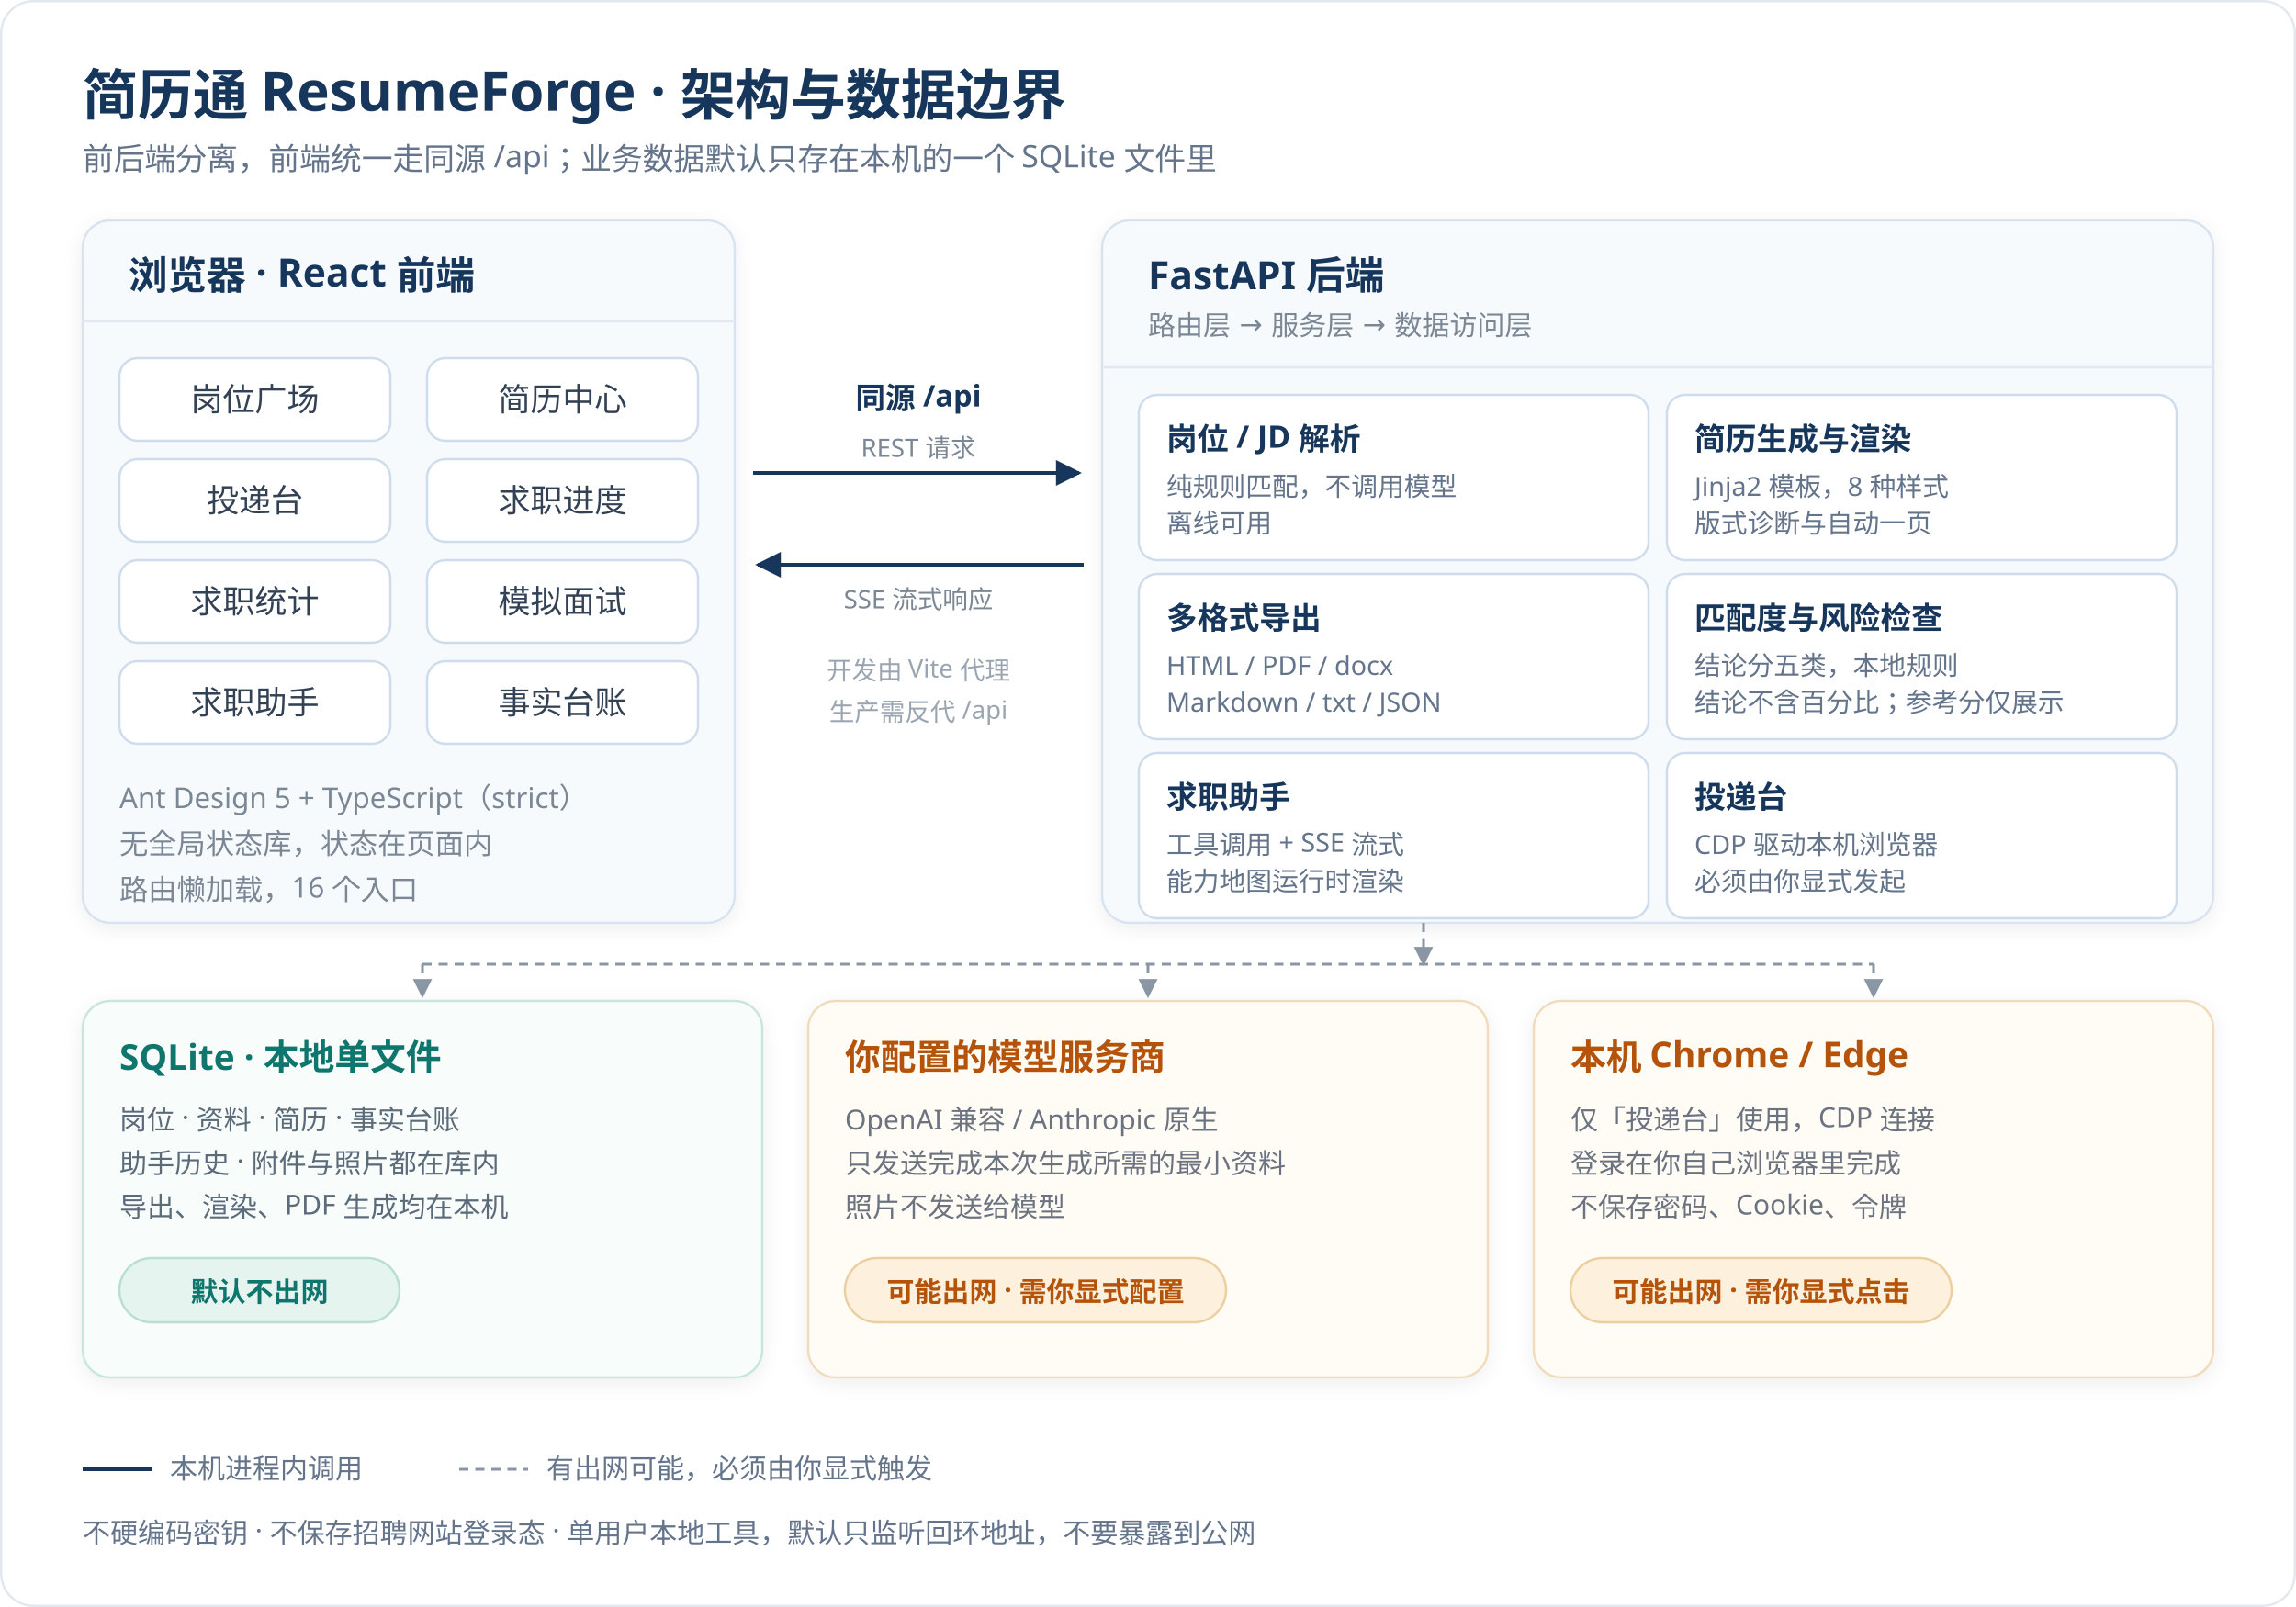
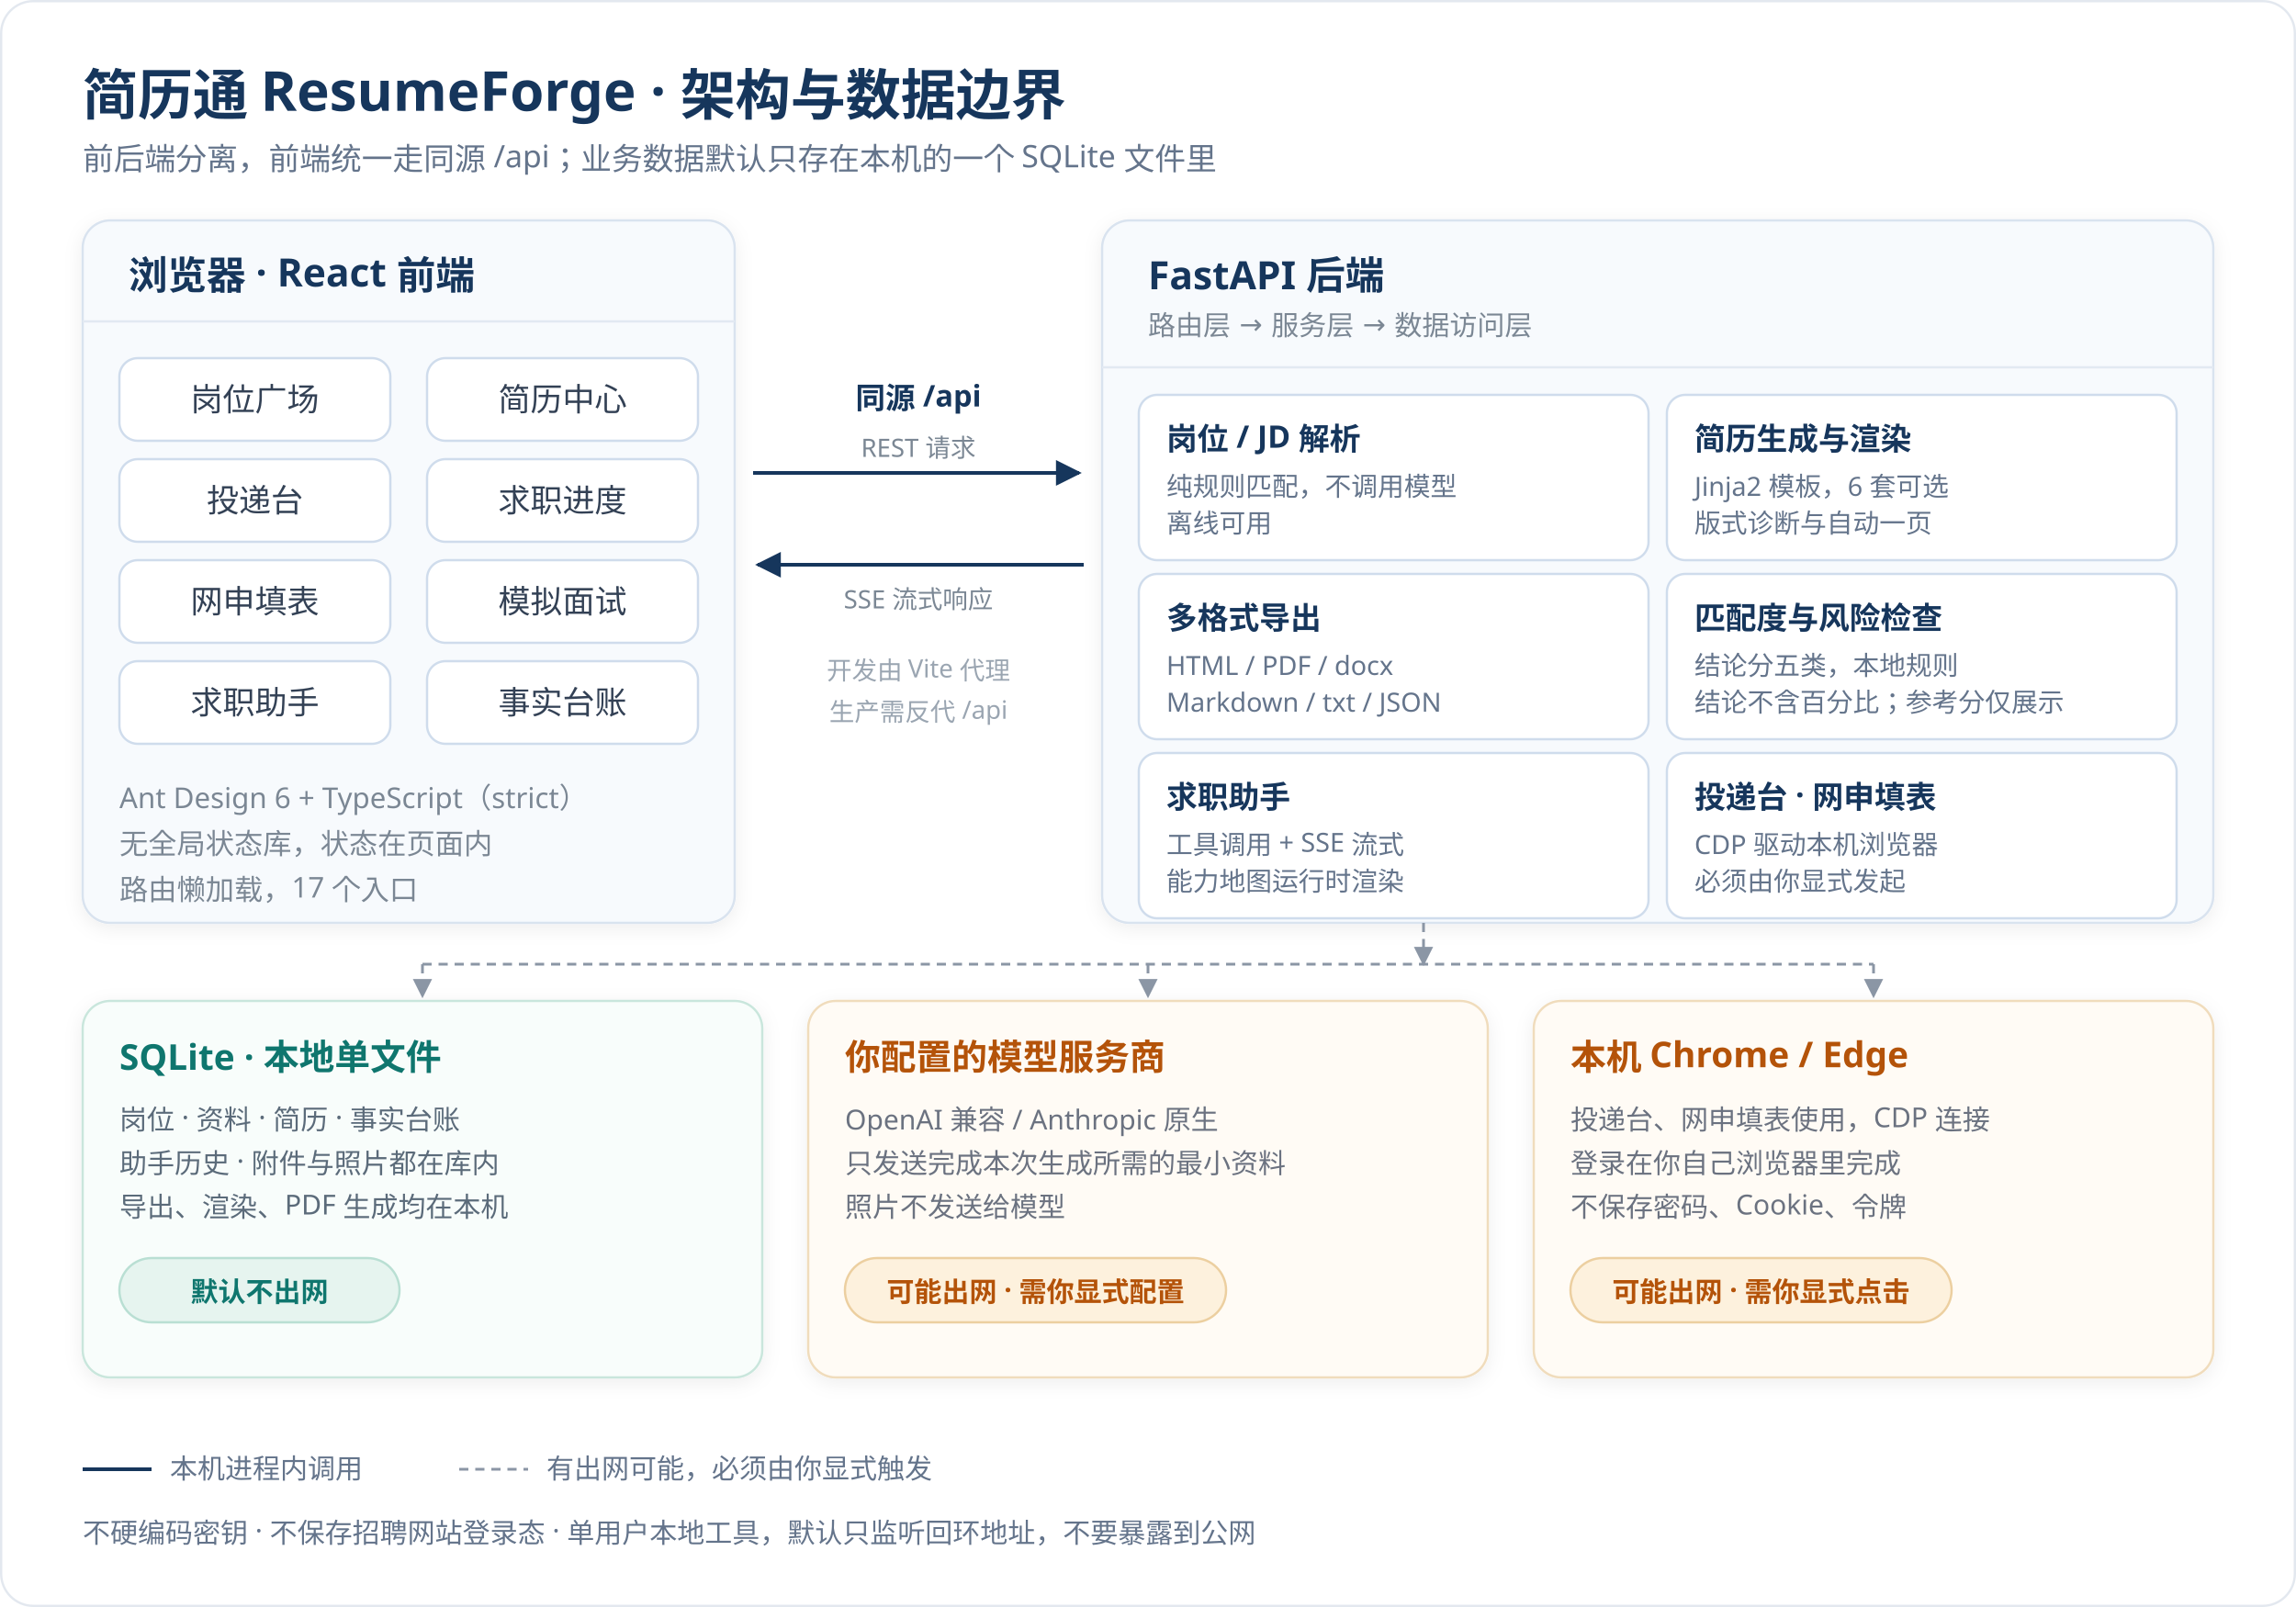
<svg xmlns="http://www.w3.org/2000/svg" width="1000" height="700" viewBox="0 0 1000 700" role="img" aria-label="简历通 ResumeForge 架构与数据边界示意图">
  <defs>
    <marker id="arrow" viewBox="0 0 10 10" refX="9" refY="5" markerWidth="7" markerHeight="7" orient="auto-start-reverse">
      <path d="M 0 0 L 10 5 L 0 10 z" fill="#16365c" />
    </marker>
    <marker id="arrowMuted" viewBox="0 0 10 10" refX="9" refY="5" markerWidth="7" markerHeight="7" orient="auto-start-reverse">
      <path d="M 0 0 L 10 5 L 0 10 z" fill="#8b96a5" />
    </marker>
    <filter id="soft" x="-8%" y="-8%" width="116%" height="124%">
      <feDropShadow dx="0" dy="2" stdDeviation="4" flood-color="#0f172a" flood-opacity="0.07" />
    </filter>
    <style>
      .t { font-family: "Microsoft YaHei", "PingFang SC", "Hiragino Sans GB", "Noto Sans SC", sans-serif; }
    </style>
  </defs>
  <rect x="0" y="0" width="1000" height="700" fill="#ffffff" />
  <rect x="0.5" y="0.5" width="999" height="699" rx="14" fill="none" stroke="#e3e8ef" />
  <text class="t" x="36" y="50" font-size="24" font-weight="700" fill="#16365c">简历通 ResumeForge · 架构与数据边界</text>
  <text class="t" x="36" y="74" font-size="13.5" fill="#64748b">前后端分离，前端统一走同源 /api；业务数据默认只存在本机的一个 SQLite 文件里</text>
  <rect x="36" y="96" width="284" height="306" rx="12" fill="#f7fafd" stroke="#d9e3ef" filter="url(#soft)" />
  <text class="t" x="56" y="126" font-size="17" font-weight="700" fill="#16365c">浏览器 · React 前端</text>
  <line x1="36" y1="140" x2="320" y2="140" stroke="#e2e9f2" />
  <g class="t" font-size="14" fill="#334155">
    <rect x="52" y="156" width="118" height="36" rx="8" fill="#ffffff" stroke="#cfdcec" />
    <text x="111" y="179" text-anchor="middle">岗位广场</text>
    <rect x="186" y="156" width="118" height="36" rx="8" fill="#ffffff" stroke="#cfdcec" />
    <text x="245" y="179" text-anchor="middle">简历中心</text>
    <rect x="52" y="200" width="118" height="36" rx="8" fill="#ffffff" stroke="#cfdcec" />
    <text x="111" y="223" text-anchor="middle">投递台</text>
    <rect x="186" y="200" width="118" height="36" rx="8" fill="#ffffff" stroke="#cfdcec" />
    <text x="245" y="223" text-anchor="middle">求职进度</text>
    <rect x="52" y="244" width="118" height="36" rx="8" fill="#ffffff" stroke="#cfdcec" />
-     <text x="111" y="267" text-anchor="middle">求职统计</text>
+     <text x="111" y="267" text-anchor="middle">网申填表</text>
    <rect x="186" y="244" width="118" height="36" rx="8" fill="#ffffff" stroke="#cfdcec" />
    <text x="245" y="267" text-anchor="middle">模拟面试</text>
    <rect x="52" y="288" width="118" height="36" rx="8" fill="#ffffff" stroke="#cfdcec" />
    <text x="111" y="311" text-anchor="middle">求职助手</text>
    <rect x="186" y="288" width="118" height="36" rx="8" fill="#ffffff" stroke="#cfdcec" />
    <text x="245" y="311" text-anchor="middle">事实台账</text>
  </g>
-   <text class="t" x="52" y="352" font-size="12.5" fill="#7b8794">Ant Design 5 + TypeScript（strict）</text>
+   <text class="t" x="52" y="352" font-size="12.5" fill="#7b8794">Ant Design 6 + TypeScript（strict）</text>
  <text class="t" x="52" y="372" font-size="12.5" fill="#7b8794">无全局状态库，状态在页面内</text>
-   <text class="t" x="52" y="392" font-size="12.5" fill="#7b8794">路由懒加载，16 个入口</text>
+   <text class="t" x="52" y="392" font-size="12.5" fill="#7b8794">路由懒加载，17 个入口</text>
  <text class="t" x="400" y="178" font-size="13" font-weight="700" fill="#16365c" text-anchor="middle">同源 /api</text>
  <line x1="328" y1="206" x2="470" y2="206" stroke="#16365c" stroke-width="1.6" marker-end="url(#arrow)" />
  <text class="t" x="400" y="199" font-size="11" fill="#7b8794" text-anchor="middle">REST 请求</text>
  <line x1="472" y1="246" x2="330" y2="246" stroke="#16365c" stroke-width="1.6" marker-end="url(#arrow)" />
  <text class="t" x="400" y="265" font-size="11" fill="#7b8794" text-anchor="middle">SSE 流式响应</text>
  <text class="t" x="400" y="296" font-size="11" fill="#9aa5b1" text-anchor="middle">开发由 Vite 代理</text>
  <text class="t" x="400" y="314" font-size="11" fill="#9aa5b1" text-anchor="middle">生产需反代 /api</text>
  <rect x="480" y="96" width="484" height="306" rx="12" fill="#f7fafd" stroke="#d9e3ef" filter="url(#soft)" />
  <text class="t" x="500" y="126" font-size="17" font-weight="700" fill="#16365c">FastAPI 后端</text>
  <text class="t" x="500" y="146" font-size="12" fill="#7b8794">路由层 → 服务层 → 数据访问层</text>
  <line x1="480" y1="160" x2="964" y2="160" stroke="#e2e9f2" />
  <g>
    <rect x="496" y="172" width="222" height="72" rx="8" fill="#ffffff" stroke="#cfdcec" />
    <text class="t" x="508" y="196" font-size="13.5" font-weight="700" fill="#16365c">岗位 / JD 解析</text>
    <text class="t" x="508" y="216" font-size="11.5" fill="#64748b">纯规则匹配，不调用模型</text>
    <text class="t" x="508" y="232" font-size="11.5" fill="#64748b">离线可用</text>
    <rect x="726" y="172" width="222" height="72" rx="8" fill="#ffffff" stroke="#cfdcec" />
    <text class="t" x="738" y="196" font-size="13.5" font-weight="700" fill="#16365c">简历生成与渲染</text>
-     <text class="t" x="738" y="216" font-size="11.5" fill="#64748b">Jinja2 模板，8 种样式</text>
+     <text class="t" x="738" y="216" font-size="11.5" fill="#64748b">Jinja2 模板，6 套可选</text>
    <text class="t" x="738" y="232" font-size="11.5" fill="#64748b">版式诊断与自动一页</text>
    <rect x="496" y="250" width="222" height="72" rx="8" fill="#ffffff" stroke="#cfdcec" />
    <text class="t" x="508" y="274" font-size="13.5" font-weight="700" fill="#16365c">多格式导出</text>
    <text class="t" x="508" y="294" font-size="11.5" fill="#64748b">HTML / PDF / docx</text>
    <text class="t" x="508" y="310" font-size="11.5" fill="#64748b">Markdown / txt / JSON</text>
    <rect x="726" y="250" width="222" height="72" rx="8" fill="#ffffff" stroke="#cfdcec" />
    <text class="t" x="738" y="274" font-size="13.5" font-weight="700" fill="#16365c">匹配度与风险检查</text>
    <text class="t" x="738" y="294" font-size="11.5" fill="#64748b">结论分五类，本地规则</text>
    <text class="t" x="738" y="310" font-size="11.5" fill="#64748b">结论不含百分比；参考分仅展示</text>
    <rect x="496" y="328" width="222" height="72" rx="8" fill="#ffffff" stroke="#cfdcec" />
    <text class="t" x="508" y="352" font-size="13.5" font-weight="700" fill="#16365c">求职助手</text>
    <text class="t" x="508" y="372" font-size="11.5" fill="#64748b">工具调用 + SSE 流式</text>
    <text class="t" x="508" y="388" font-size="11.5" fill="#64748b">能力地图运行时渲染</text>
    <rect x="726" y="328" width="222" height="72" rx="8" fill="#ffffff" stroke="#cfdcec" />
-     <text class="t" x="738" y="352" font-size="13.5" font-weight="700" fill="#16365c">投递台</text>
+     <text class="t" x="738" y="352" font-size="13.5" font-weight="700" fill="#16365c">投递台 · 网申填表</text>
    <text class="t" x="738" y="372" font-size="11.5" fill="#64748b">CDP 驱动本机浏览器</text>
    <text class="t" x="738" y="388" font-size="11.5" fill="#64748b">必须由你显式发起</text>
  </g>
  <line x1="620" y1="402" x2="620" y2="420" stroke="#8b96a5" stroke-width="1.2" stroke-dasharray="4 3" marker-end="url(#arrowMuted)" />
  <line x1="184" y1="420" x2="816" y2="420" stroke="#8b96a5" stroke-width="1.2" stroke-dasharray="4 3" />
  <line x1="184" y1="420" x2="184" y2="434" stroke="#8b96a5" stroke-width="1.2" stroke-dasharray="4 3" marker-end="url(#arrowMuted)" />
  <line x1="500" y1="420" x2="500" y2="434" stroke="#8b96a5" stroke-width="1.2" stroke-dasharray="4 3" marker-end="url(#arrowMuted)" />
  <line x1="816" y1="420" x2="816" y2="434" stroke="#8b96a5" stroke-width="1.2" stroke-dasharray="4 3" marker-end="url(#arrowMuted)" />
  <rect x="36" y="436" width="296" height="164" rx="12" fill="#f8fdfb" stroke="#c9e6dc" filter="url(#soft)" />
  <text class="t" x="52" y="466" font-size="15.5" font-weight="700" fill="#0f766e">SQLite · 本地单文件</text>
  <text class="t" x="52" y="492" font-size="12" fill="#5b6b7a">岗位 · 资料 · 简历 · 事实台账</text>
  <text class="t" x="52" y="511" font-size="12" fill="#5b6b7a">助手历史 · 附件与照片都在库内</text>
  <text class="t" x="52" y="530" font-size="12" fill="#5b6b7a">导出、渲染、PDF 生成均在本机</text>
  <rect x="52" y="548" width="122" height="28" rx="14" fill="#e6f4ef" stroke="#b9dfd3" />
  <text class="t" x="113" y="567" font-size="12" font-weight="600" fill="#0f766e" text-anchor="middle">默认不出网</text>
  <rect x="352" y="436" width="296" height="164" rx="12" fill="#fffbf5" stroke="#f0dcbc" filter="url(#soft)" />
  <text class="t" x="368" y="466" font-size="15.5" font-weight="700" fill="#b45309">你配置的模型服务商</text>
  <text class="t" x="368" y="492" font-size="12" fill="#6b7280">OpenAI 兼容 / Anthropic 原生</text>
  <text class="t" x="368" y="511" font-size="12" fill="#6b7280">只发送完成本次生成所需的最小资料</text>
  <text class="t" x="368" y="530" font-size="12" fill="#6b7280">照片不发送给模型</text>
  <rect x="368" y="548" width="166" height="28" rx="14" fill="#fdf1dd" stroke="#eccfa0" />
  <text class="t" x="451" y="567" font-size="12" font-weight="600" fill="#b45309" text-anchor="middle">可能出网 · 需你显式配置</text>
  <rect x="668" y="436" width="296" height="164" rx="12" fill="#fffbf5" stroke="#f0dcbc" filter="url(#soft)" />
  <text class="t" x="684" y="466" font-size="15.5" font-weight="700" fill="#b45309">本机 Chrome / Edge</text>
-   <text class="t" x="684" y="492" font-size="12" fill="#6b7280">仅「投递台」使用，CDP 连接</text>
+   <text class="t" x="684" y="492" font-size="12" fill="#6b7280">投递台、网申填表使用，CDP 连接</text>
  <text class="t" x="684" y="511" font-size="12" fill="#6b7280">登录在你自己浏览器里完成</text>
  <text class="t" x="684" y="530" font-size="12" fill="#6b7280">不保存密码、Cookie、令牌</text>
  <rect x="684" y="548" width="166" height="28" rx="14" fill="#fdf1dd" stroke="#eccfa0" />
  <text class="t" x="767" y="567" font-size="12" font-weight="600" fill="#b45309" text-anchor="middle">可能出网 · 需你显式点击</text>
  <line x1="36" y1="640" x2="66" y2="640" stroke="#16365c" stroke-width="1.6" />
  <text class="t" x="74" y="644" font-size="12" fill="#64748b">本机进程内调用</text>
  <line x1="200" y1="640" x2="230" y2="640" stroke="#8b96a5" stroke-width="1.2" stroke-dasharray="4 3" />
  <text class="t" x="238" y="644" font-size="12" fill="#64748b">有出网可能，必须由你显式触发</text>
  <text class="t" x="36" y="672" font-size="12" fill="#64748b">不硬编码密钥 · 不保存招聘网站登录态 · 单用户本地工具，默认只监听回环地址，不要暴露到公网</text>
</svg>
